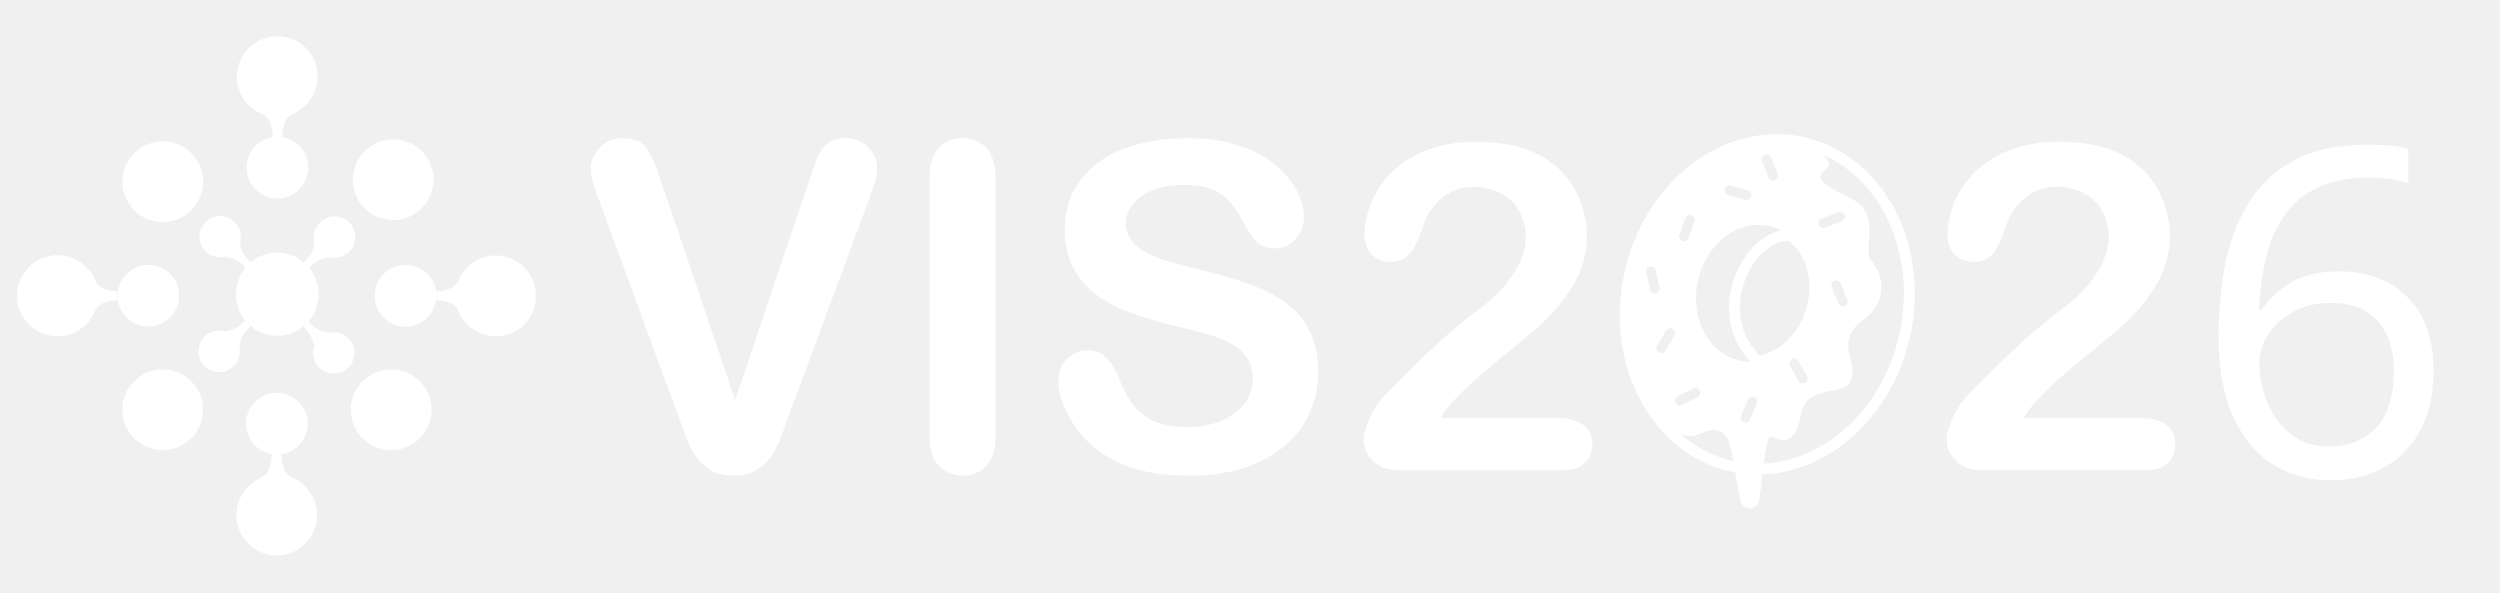
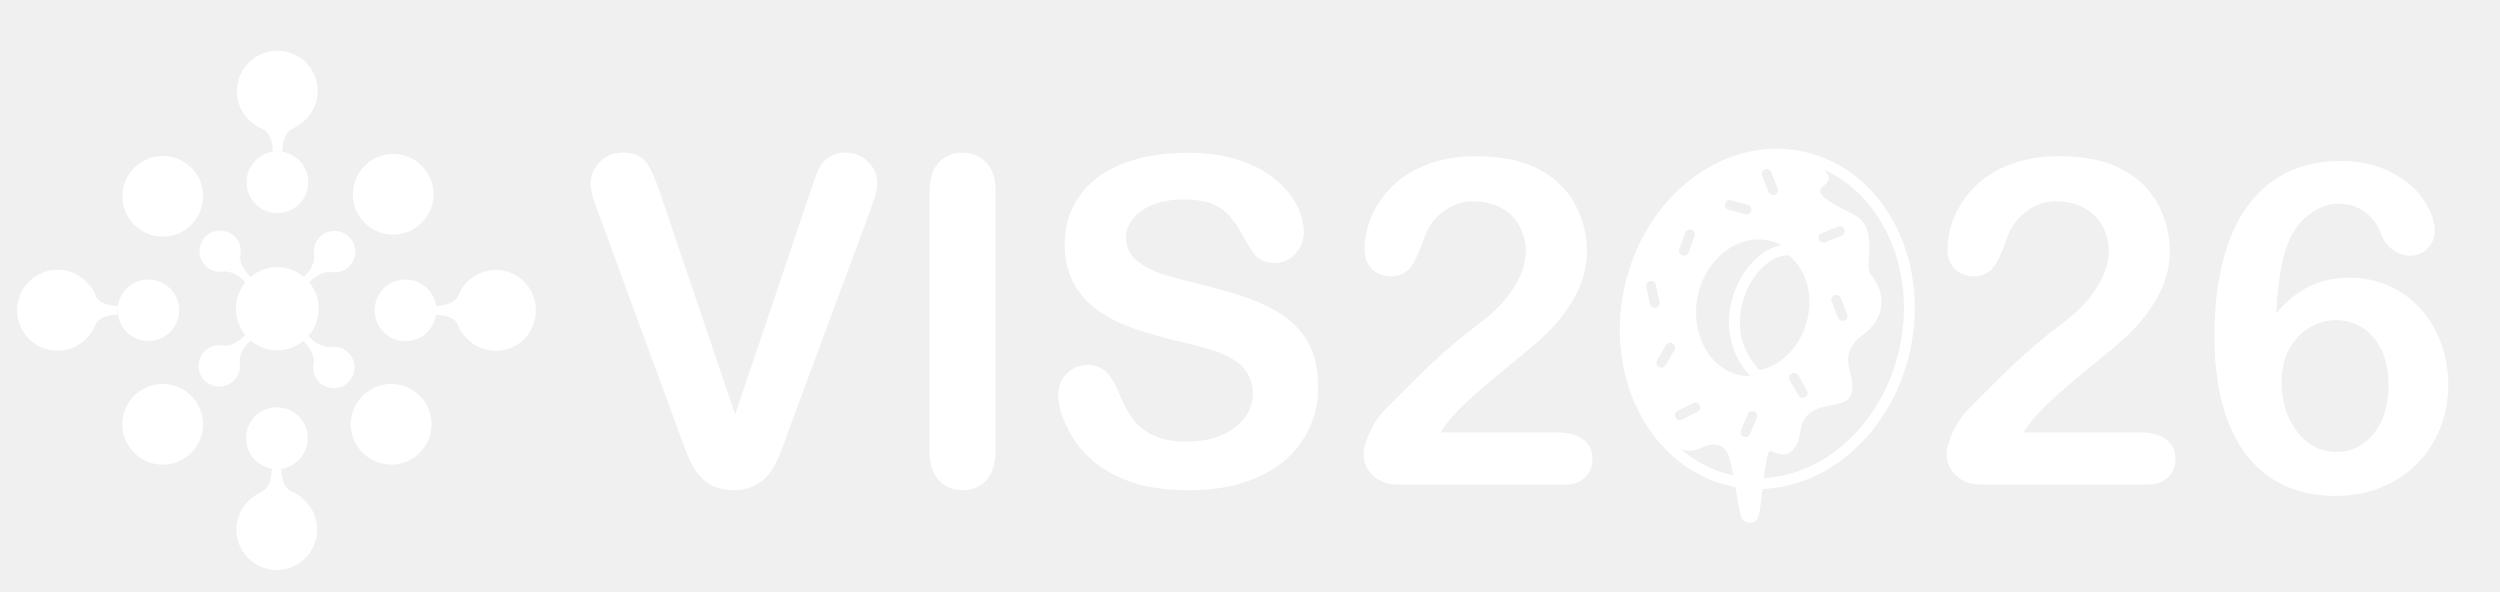
- <svg xmlns="http://www.w3.org/2000/svg" id="Layer_1" version="1.1" viewBox="0 134 497.56 118">
+ <svg xmlns="http://www.w3.org/2000/svg" id="Layer_1" version="1.1" viewBox="0 0 497.56 117.67">
  <defs>
    <style>
-       .st0, .st1, .st2 {
-         stroke: #3b352f;
-         stroke-width: 1.44px;
-       }
- 
-       .st0, .st1, .st2, .st3 {
-         stroke-miterlimit: 10;
-       }
- 
-       .st0, .st3 {
-         fill: none;
-       }
- 
-       .st4 {
-         fill: #bd4a72;
-       }
- 
-       .st5, .st2 {
-         fill: #744d2e;
-       }
- 
-       .st6, .st7 {
-         fill: #df6826;
-       }
- 
-       .st8 {
-         fill: #693a19;
+       .st0 {
+         isolation: isolate;
      }

      .st1 {
-         fill: #754f2f;
-         stroke-linecap: round;
-       }
- 
-       .st9 {
-         fill: #744e2e;
-       }
- 
-       .st10, .st11 {
        fill: #fff;
      }

-       .st12 {
-         fill: #f8a45a;
-       }
- 
-       .st11, .st7 {
-         font-family: ArialRoundedMTBold, 'Arial Rounded MT Bold';
-         font-size: 91px;
-       }
- 
-       .st13 {
-         fill: #bc4a72;
-       }
- 
-       .st3 {
+       .st2 {
+         fill: none;
        stroke: #fff;
+         stroke-miterlimit: 10;
        stroke-width: 2.16px;
      }
    </style>
  </defs>
-   <path class="st3" d="M358.63,162.32c-15.14-3.24-30.5,8.58-34.31,26.39-3.81,17.81,5.38,34.88,20.52,38.12,15.14,3.24,30.5-8.58,34.31-26.39,3.81-17.81-5.38-34.88-20.52-38.12ZM360.44,196.08c-1.65,5.14-5.58,8.78-9.9,9.74l-.59.19c-10.45-9.65-1.59-26.05,6.58-25.14l.71.71c3.56,3.2,4.98,8.91,3.19,14.49Z" />
-   <g id="Group_21" data-name="Group_2">
-     <g id="Graphic_681" data-name="Graphic_68">
-       <path class="st10" d="M23.45,191.96h-.15c-.89,0-3.43-.18-4.23-1.9-.36-1.11-1.02-2.1-1.9-2.88-3.14-3.16-8.23-3.18-11.39-.04s-3.18,8.23-.04,11.39,8.23,3.18,11.39.04c.8-.8,1.44-1.77,1.84-2.83.89-1.81,3.5-1.99,4.42-1.99h.05c-.08-.58-.08-1.19.01-1.79" />
+   <path class="st2" d="M358.63,31.21c-15.14-3.24-30.5,8.58-34.31,26.39s5.38,34.88,20.52,38.12c15.14,3.24,30.5-8.58,34.31-26.39s-5.38-34.88-20.52-38.12ZM360.44,64.97c-1.65,5.14-5.58,8.78-9.9,9.74l-.59.19c-10.45-9.65-1.59-26.05,6.58-25.14l.71.71c3.56,3.2,4.98,8.91,3.19,14.49h.01Z" />
+   <g id="Group_21">
+     <g id="Graphic_681">
+       <path class="st1" d="M23.45,60.85h-.15c-.89,0-3.43-.18-4.23-1.9-.36-1.11-1.02-2.1-1.9-2.88-3.14-3.16-8.23-3.18-11.39-.04s-3.18,8.23-.04,11.39c3.14,3.16,8.23,3.18,11.39.04.8-.8,1.44-1.77,1.84-2.83.89-1.81,3.5-1.99,4.42-1.99h.05c-.08-.58-.08-1.19.01-1.79" />
    </g>
-     <g id="Graphic_651" data-name="Graphic_65">
-       <path class="st10" d="M57.88,228.88c-1.72-.99-1.9-3.43-1.9-4.33v-.16c-.64.09-1.28.09-1.9-.02v.26c0,.99-.27,3.69-2.15,4.42-.16.07-.31.16-.46.27-.77.4-1.46.91-2.06,1.53-3.14,3.14-3.14,8.21,0,11.35,3.14,3.14,8.21,3.14,11.35,0s3.14-8.21,0-11.35h0c-.76-.89-1.76-1.59-2.88-1.97" />
+     <g id="Graphic_651">
+       <path class="st1" d="M57.88,97.77c-1.72-.99-1.9-3.43-1.9-4.33v-.16c-.64.09-1.28.09-1.9-.02v.26c0,.99-.27,3.69-2.15,4.42-.16.07-.31.16-.46.27-.77.4-1.46.91-2.06,1.53-3.14,3.14-3.14,8.21,0,11.35s8.21,3.14,11.35,0,3.14-8.21,0-11.35h0c-.76-.89-1.76-1.59-2.88-1.97" />
    </g>
-     <g id="Graphic_621" data-name="Graphic_62">
-       <path class="st10" d="M104.35,187.2c-3.12-3.14-8.19-3.14-11.33-.02-.8.8-1.42,1.75-1.82,2.81-.99,1.81-3.5,1.99-4.42,1.99h-.04c.09.6.09,1.2,0,1.81h.15c.89,0,3.43.18,4.23,1.9.36,1.11,1.02,2.1,1.9,2.88,3.1,3.14,8.16,3.16,11.3.05.02-.02.04-.04.05-.05,3.04-3.18,3.04-8.2-.02-11.37" />
+     <g id="Graphic_621">
+       <path class="st1" d="M104.35,56.09c-3.12-3.14-8.19-3.14-11.33-.02-.8.8-1.42,1.75-1.82,2.81-.99,1.81-3.5,1.99-4.42,1.99h-.04c.09.6.09,1.2,0,1.81h.15c.89,0,3.43.18,4.23,1.9.36,1.11,1.02,2.1,1.9,2.88,3.1,3.14,8.16,3.16,11.3.05.02-.02.04-.04.05-.05,3.04-3.18,3.04-8.2-.02-11.37" />
    </g>
-     <g id="Graphic_591" data-name="Graphic_59">
-       <path class="st10" d="M49.51,143.6c-3.14,3.1-3.16,8.16-.05,11.3.02.02.04.04.05.05.89.89,1.9,1.44,2.88,1.9,1.72.99,1.9,3.43,1.9,4.33v.13c.64-.09,1.28-.09,1.9.02v-.24c0-.99.27-3.69,2.15-4.42.16-.07.31-.16.46-.27.77-.4,1.46-.91,2.06-1.53,3.14-3.1,3.16-8.16.05-11.3-.02-.02-.04-.04-.05-.05-3.16-3.08-8.29-3.08-11.35.08" />
+     <g id="Graphic_591">
+       <path class="st1" d="M49.51,12.49c-3.14,3.1-3.16,8.16-.05,11.3.02.02.04.04.05.05.89.89,1.9,1.44,2.88,1.9,1.72.99,1.9,3.43,1.9,4.33v.13c.64-.09,1.28-.09,1.9.02v-.24c0-.99.27-3.69,2.15-4.42.16-.07.31-.16.46-.27.77-.4,1.46-.91,2.06-1.53,3.14-3.1,3.16-8.16.05-11.3-.02-.02-.04-.04-.05-.05-3.16-3.08-8.29-3.08-11.35.08" />
    </g>
-     <g id="Graphic_561" data-name="Graphic_56">
-       <path class="st10" d="M38.07,175.85c-3.14,3.14-8.21,3.14-11.35,0-3.14-3.14-3.14-8.21,0-11.35s8.21-3.14,11.35,0h0c3.15,3.06,3.15,8.19,0,11.35" />
+     <g id="Graphic_561">
+       <path class="st1" d="M38.07,44.74c-3.14,3.14-8.21,3.14-11.35,0-3.14-3.14-3.14-8.21,0-11.35s8.21-3.14,11.35,0h0c3.15,3.06,3.15,8.19,0,11.35" />
    </g>
-     <g id="Graphic_531" data-name="Graphic_53">
-       <path class="st10" d="M72.19,209.88c3.14-3.14,8.21-3.14,11.35,0s3.14,8.21,0,11.35-8.21,3.14-11.35,0h0c-3.14-3.1-3.16-8.16-.05-11.3.02-.01.03-.03.05-.05" />
+     <g id="Graphic_531">
+       <path class="st1" d="M72.19,78.77c3.14-3.14,8.21-3.14,11.35,0s3.14,8.21,0,11.35-8.21,3.14-11.35,0h0c-3.14-3.1-3.16-8.16-.05-11.3.02,0,.03-.03.05-.05" />
    </g>
-     <g id="Graphic_502" data-name="Graphic_50">
-       <path class="st10" d="M72.58,164.1c3.14-3.14,8.21-3.14,11.35,0s3.14,8.21,0,11.35c-3.14,3.14-8.21,3.14-11.35,0h0c-3.14-3.07-3.14-8.2,0-11.35" />
+     <g id="Graphic_502">
+       <path class="st1" d="M72.58,32.99c3.14-3.14,8.21-3.14,11.35,0s3.14,8.21,0,11.35-8.21,3.14-11.35,0h0c-3.14-3.07-3.14-8.2,0-11.35" />
    </g>
-     <g id="Graphic_471" data-name="Graphic_47">
-       <path class="st10" d="M26.71,209.88c3.14-3.14,8.21-3.14,11.35,0s3.14,8.21,0,11.35-8.21,3.14-11.35,0h0c-3.14-3.1-3.16-8.16-.05-11.3.02-.01.04-.03.05-.05" />
+     <g id="Graphic_471">
+       <path class="st1" d="M26.71,78.77c3.14-3.14,8.21-3.14,11.35,0s3.14,8.21,0,11.35-8.21,3.14-11.35,0h0c-3.14-3.1-3.16-8.16-.05-11.3.02,0,.04-.03.05-.05" />
    </g>
-     <g id="Graphic_441" data-name="Graphic_44">
-       <path class="st10" d="M33.85,197.18c-2.39,2.39-6.26,2.39-8.65,0s-2.39-6.26,0-8.65,6.26-2.39,8.65,0h0c2.41,2.34,2.41,6.26,0,8.65" />
+     <g id="Graphic_441">
+       <path class="st1" d="M33.85,66.07c-2.39,2.39-6.26,2.39-8.65,0s-2.39-6.26,0-8.65,6.26-2.39,8.65,0h0c2.41,2.34,2.41,6.26,0,8.65" />
    </g>
-     <g id="Graphic_411" data-name="Graphic_41">
-       <path class="st10" d="M59.55,171.72c-2.39,2.39-6.3,2.39-8.69,0s-2.39-6.3,0-8.69,6.3-2.39,8.69,0h0c2.39,2.39,2.41,6.26.02,8.67l-.02.02" />
+     <g id="Graphic_411">
+       <path class="st1" d="M59.55,40.61c-2.39,2.39-6.3,2.39-8.69,0s-2.39-6.3,0-8.69,6.3-2.39,8.69,0h0c2.39,2.39,2.41,6.26.02,8.67l-.02.02" />
    </g>
-     <g id="Graphic_381" data-name="Graphic_38">
-       <path class="st10" d="M85.04,197.22c-2.39,2.39-6.3,2.39-8.69,0s-2.39-6.3,0-8.69,6.3-2.39,8.69,0h0c2.41,2.34,2.41,6.26,0,8.69" />
+     <g id="Graphic_381">
+       <path class="st1" d="M85.04,66.11c-2.39,2.39-6.3,2.39-8.69,0s-2.39-6.3,0-8.69,6.3-2.39,8.69,0h0c2.41,2.34,2.41,6.26,0,8.69" />
    </g>
-     <g id="Graphic_351" data-name="Graphic_35">
-       <path class="st10" d="M59.45,222.66c-2.39,2.39-6.3,2.39-8.69,0s-2.39-6.3,0-8.69,6.3-2.39,8.69,0h0c2.39,2.39,2.41,6.26.02,8.67l-.02.02" />
+     <g id="Graphic_351">
+       <path class="st1" d="M59.45,91.55c-2.39,2.39-6.3,2.39-8.69,0s-2.39-6.3,0-8.69,6.3-2.39,8.69,0h0c2.39,2.39,2.41,6.26.02,8.67l-.02.02" />
    </g>
-     <g id="Graphic_321" data-name="Graphic_32">
-       <path class="st10" d="M49.51,185.85c-.57-.57-1.68-2.04-1.73-3.56-.44,1.46-1.64,2.55-3.14,2.85,1.75,0,3.28,1.13,3.8,1.72l.49.49c.16-.2.33-.38.51-.57.16-.16.35-.33.51-.47-.17-.13-.31-.28-.44-.46" />
+     <g id="Graphic_321">
+       <path class="st1" d="M49.51,54.74c-.57-.57-1.68-2.04-1.73-3.56-.44,1.46-1.64,2.55-3.14,2.85,1.75,0,3.28,1.13,3.8,1.72l.49.49c.16-.2.33-.38.51-.57.16-.16.35-.33.51-.47-.17-.13-.31-.28-.44-.46" />
    </g>
-     <g id="Graphic_291" data-name="Graphic_29">
-       <path class="st10" d="M62.56,181.78c.13,1.86-1.09,3.52-1.72,4.05l-.42.42c.18.16.36.31.55.49.18.18.36.38.53.6l.35-.35c.64-.64,2.43-1.99,4.14-1.72h.47c-1.97-.06-3.61-1.54-3.9-3.49" />
+     <g id="Graphic_291">
+       <path class="st1" d="M62.56,50.67c.13,1.86-1.09,3.52-1.72,4.05l-.42.42c.18.16.36.31.55.49.18.18.36.38.53.6l.35-.35c.64-.64,2.43-1.99,4.14-1.72h.47c-1.97-.06-3.61-1.54-3.9-3.49" />
    </g>
-     <g id="Graphic_261" data-name="Graphic_26">
-       <path class="st10" d="M62.5,203.08c.44-1.51,1.68-2.65,3.23-2.92-1.82.09-3.45-1.19-3.98-1.81l-.4-.4c-.13.15-.26.29-.38.42-.18.18-.38.36-.58.53.11.18.24.36.38.53.56.58,1.71,2.09,1.73,3.65" />
+     <g id="Graphic_261">
+       <path class="st1" d="M62.5,71.97c.44-1.51,1.68-2.65,3.23-2.92-1.82.09-3.45-1.19-3.98-1.81l-.4-.4c-.13.15-.26.29-.38.42-.18.18-.38.36-.58.53.11.18.24.36.38.53.56.58,1.71,2.09,1.73,3.65" />
    </g>
-     <g id="Graphic_231" data-name="Graphic_23">
-       <path class="st10" d="M49.42,198.39c-.2-.2-.4-.42-.58-.62l-.42.42c-.6.6-2.24,1.82-3.89,1.72,1.7.38,2.96,1.81,3.16,3.54-.15-1.86,1.09-3.56,1.72-4.09l.51-.51c-.17-.15-.34-.3-.5-.46" />
+     <g id="Graphic_231">
+       <path class="st1" d="M49.42,67.28c-.2-.2-.4-.42-.58-.62l-.42.42c-.6.6-2.24,1.82-3.89,1.72,1.7.38,2.96,1.81,3.16,3.54-.15-1.86,1.09-3.56,1.72-4.09l.51-.51c-.17-.15-.34-.3-.5-.46" />
    </g>
-     <g id="Graphic_201" data-name="Graphic_20">
-       <path class="st10" d="M47.92,181.1c0,2.26-1.84,4.11-4.11,4.11s-4.11-1.84-4.11-4.11,1.84-4.11,4.11-4.11h0c2.27.03,4.11,1.85,4.11,4.11" />
+     <g id="Graphic_201">
+       <path class="st1" d="M47.92,49.99c0,2.26-1.84,4.11-4.11,4.11s-4.11-1.84-4.11-4.11,1.84-4.11,4.11-4.11h0c2.27.03,4.11,1.85,4.11,4.11" />
    </g>
-     <g id="Graphic_171" data-name="Graphic_17">
-       <path class="st10" d="M70.71,181.19c0,2.28-1.84,4.12-4.12,4.12s-4.12-1.84-4.12-4.12,1.84-4.12,4.12-4.12,4.12,1.84,4.12,4.12h0" />
+     <g id="Graphic_171">
+       <path class="st1" d="M70.71,50.08c0,2.28-1.84,4.12-4.12,4.12s-4.12-1.84-4.12-4.12,1.84-4.12,4.12-4.12,4.12,1.84,4.12,4.12h0" />
    </g>
-     <g id="Graphic_141" data-name="Graphic_14">
-       <path class="st10" d="M70.55,204.23c0,2.28-1.84,4.12-4.12,4.12s-4.12-1.84-4.12-4.12,1.84-4.12,4.12-4.12c2.28-.01,4.12,1.83,4.12,4.12h0" />
+     <g id="Graphic_141">
+       <path class="st1" d="M70.55,73.12c0,2.28-1.84,4.12-4.12,4.12s-4.12-1.84-4.12-4.12,1.84-4.12,4.12-4.12c2.28,0,4.12,1.83,4.12,4.12h0" />
    </g>
-     <g id="Graphic_111" data-name="Graphic_11">
-       <path class="st10" d="M47.76,203.93c0,2.28-1.84,4.12-4.12,4.12s-4.12-1.84-4.12-4.12,1.84-4.12,4.12-4.12h0c2.27,0,4.12,1.84,4.12,4.12h0" />
+     <g id="Graphic_111">
+       <path class="st1" d="M47.76,72.82c0,2.28-1.84,4.12-4.12,4.12s-4.12-1.84-4.12-4.12,1.84-4.12,4.12-4.12h0c2.27,0,4.12,1.84,4.12,4.12h0" />
    </g>
-     <g id="Graphic_81" data-name="Graphic_8">
-       <path class="st10" d="M49.38,186.71c3.14-3.21,8.29-3.25,11.5-.11.04.04.07.07.11.11,3.23,3.21,3.23,8.45.02,11.66l-.02.02c-3.14,3.21-8.29,3.25-11.5.11-.04-.04-.07-.07-.11-.11-3.23-3.16-3.23-8.45,0-11.68" />
+     <g id="Graphic_81">
+       <path class="st1" d="M49.38,55.6c3.14-3.21,8.29-3.25,11.5-.11.04.04.07.07.11.11,3.23,3.21,3.23,8.45.02,11.66l-.02.02c-3.14,3.21-8.29,3.25-11.5.11-.04-.04-.07-.07-.11-.11-3.23-3.16-3.23-8.45,0-11.68" />
    </g>
  </g>
-   <path class="st10" d="M236.45,228.68c-4.42-.03-8.76-.52-12.88-2.22-6.08-2.51-10.24-6.86-12.33-13.11-.58-1.75-.85-3.57-.37-5.41.6-2.35,2.81-4.06,5.22-4.2,2.8-.16,4.49,1.33,5.7,3.62.76,1.43,1.25,2.97,2,4.4.94,1.78,1.98,3.47,3.63,4.71,1.88,1.42,4.01,2.17,6.33,2.4,2.75.27,5.48.15,8.13-.69,2.18-.69,4.05-1.84,5.58-3.56,2.61-2.94,2.9-8.69-1.55-11.67-1.81-1.21-3.8-1.9-5.85-2.51-3.37-1-6.83-1.64-10.2-2.62-3.34-.97-6.65-2.05-9.67-3.83-2.98-1.75-5.4-4.07-6.87-7.24-1.26-2.73-1.59-5.63-1.35-8.61.26-3.39,1.47-6.39,3.63-9,2.27-2.75,5.22-4.5,8.53-5.7,3.06-1.11,6.22-1.65,9.46-1.83,3.44-.2,6.86-.1,10.24.63,4.4.94,8.35,2.76,11.54,6.01,2.08,2.11,3.51,4.57,4.01,7.52.45,2.61-.27,4.8-2.32,6.54-1.78,1.53-5.82,1.7-7.53-.73-.92-1.31-1.71-2.69-2.46-4.1-.68-1.28-1.53-2.44-2.5-3.53-1.52-1.7-3.45-2.56-5.67-2.89-2.76-.4-5.5-.39-8.2.35-1.85.51-3.49,1.41-4.83,2.8-2.57,2.66-2.36,6.53.51,8.87,1.8,1.47,3.93,2.31,6.14,2.95,3.69,1.07,7.46,1.85,11.16,2.93,3.21.93,6.39,1.95,9.37,3.53,3.29,1.74,6,4.08,7.65,7.48.99,2.04,1.43,4.21,1.58,6.46.19,2.77-.08,5.47-.98,8.09-1.69,4.92-4.98,8.45-9.55,10.85-3.21,1.69-6.64,2.62-10.23,3.04-1.67.17-3.36.28-5.07.27Z" />
-   <path class="st10" d="M146.32,213.59c.46-1.38.9-2.68,1.34-3.98,4.78-14.15,9.55-28.29,14.33-42.44.24-.7.5-1.39.79-2.07,1.07-2.53,3.44-3.89,6.21-3.58,2.75.31,5.1,2.42,5.51,5,.24,1.48-.09,2.91-.56,4.3-1.27,3.79-2.72,7.51-4.11,11.25-4.2,11.34-8.42,22.68-12.62,34.03-.75,2.01-1.39,4.07-2.26,6.03-.72,1.62-1.55,3.16-2.91,4.37-2.06,1.84-4.51,2.34-7.18,2.11-3.71-.33-5.97-2.55-7.49-5.74-.9-1.88-1.56-3.86-2.27-5.81-3.02-8.24-6.05-16.47-9.08-24.71-2.53-6.88-5.06-13.76-7.58-20.65-.48-1.33-.85-2.69-.87-4.12-.04-2.84,2.32-5.57,5.14-5.99,1.2-.18,2.38-.13,3.54.21,1.13.33,2.01.99,2.63,1.99,1.06,1.73,1.78,3.61,2.43,5.52,4.95,14.6,9.89,29.21,14.84,43.81.04.15.09.27.17.47Z" />
-   <path class="st10" d="M286.7,217.18h23.3c1.25,0,2.48.15,3.66.61,1.73.68,2.93,1.86,3.2,3.76.29,2.04-.29,3.8-2.01,5.06-1,.73-2.18.94-3.39.96-1.56.03-3.13.01-4.69.01h-28.37c-1.42,0-2.78-.24-4.02-.97-2.46-1.47-3.53-4.16-2.69-6.96.82-2.72,2.11-5.18,4.15-7.22,2.91-2.91,5.8-5.86,8.79-8.69,3.23-3.06,6.63-5.89,10.19-8.55,2.94-2.2,5.48-4.82,7.21-8.12,1.39-2.65,2.08-5.45,1.35-8.41-1-4.05-3.7-6.42-7.73-7.24-3.11-.63-6.03-.05-8.58,1.92-1.82,1.41-3.03,3.24-3.74,5.44-.54,1.68-1.23,3.29-2.1,4.84-1.89,3.35-6.49,3.02-8.32.92-1.05-1.21-1.4-2.63-1.34-4.16.15-3.6,1.34-6.87,3.46-9.78,2.91-3.99,6.91-6.35,11.63-7.56,3.1-.8,6.27-.93,9.46-.74,2.97.18,5.89.63,8.64,1.8,5.83,2.48,9.38,6.92,10.67,13.07,1.07,5.13.01,9.91-2.78,14.35-2.09,3.33-4.75,6.11-7.75,8.62-4.15,3.47-8.43,6.8-12.42,10.45-2.04,1.87-3.96,3.84-5.5,6.15-.07.11-.15.24-.28.44Z" />
-   <path class="st10" d="M402.74,217.18h23.26c1.27,0,2.52.14,3.71.61,1.73.68,2.92,1.87,3.19,3.76.29,2.05-.3,3.79-2.02,5.05-.93.68-2.03.86-3.14.95-.18.01-.37.01-.56.01-10.95,0-21.91,0-32.86-.01-1.81,0-3.51-.42-4.88-1.7-1.85-1.72-2.43-3.83-1.71-6.24.82-2.74,2.14-5.2,4.19-7.25,2.9-2.9,5.77-5.83,8.75-8.65,3.23-3.06,6.63-5.89,10.19-8.55,2.94-2.2,5.48-4.82,7.2-8.12,1.38-2.63,2.07-5.42,1.35-8.36-.99-4.05-3.68-6.44-7.7-7.27-3.12-.64-6.06-.07-8.63,1.92-1.82,1.41-3.03,3.25-3.74,5.44-.54,1.66-1.22,3.26-2.07,4.8-1.88,3.39-6.5,3.07-8.35.94-1.05-1.21-1.4-2.63-1.33-4.16.15-3.6,1.34-6.87,3.46-9.77,2.91-3.99,6.92-6.34,11.64-7.56,3.09-.79,6.23-.92,9.41-.74,3.02.18,5.99.64,8.78,1.84,5.6,2.41,9.09,6.67,10.46,12.54,1.24,5.29.21,10.24-2.68,14.84-2.09,3.33-4.75,6.11-7.75,8.62-4.15,3.47-8.43,6.8-12.42,10.45-2.02,1.85-3.93,3.82-5.47,6.11-.07.15-.15.29-.28.5Z" />
-   <path class="st10" d="M198.15,195.03v25.51c0,1.39-.13,2.75-.6,4.06-1.08,2.96-3.83,4.42-6.91,4.01-3.1-.41-5.12-2.64-5.52-5.86-.09-.74-.13-1.47-.13-2.21v-50.98c0-1.39.12-2.75.61-4.06,1.02-2.73,3.6-4.32,6.8-3.95,2.98.34,5.21,2.36,5.65,6.06.09.79.1,1.57.1,2.36,0,8.36,0,16.71,0,25.06Z" />
-   <text class="st11" transform="translate(436.55 228.68)">
-     <tspan x="0" y="0">6</tspan>
-   </text>
-   <path class="st10" d="M372.48,185.92c-1.95-1.47,2.04-9.41-3.73-12.21-14.66-7.13,1.58-4.03-8.02-10.7l-2.1-.55c-15.14-3.24-30.5,8.58-34.31,26.39-2.29,10.7.11,21.13,5.68,28.46l.37.47c1.43.66,2.5,1.74,3.73,2.42,1.23.67,2.61.94,4.67-.03,2.05-.97,3.37-.58,4.17.05.8.63,1.09,1.5,1.09,1.5,0,0,.18.64.41,1.6.23.96.52,2.24.74,3.52.22,1.28.44,2.63.66,3.85.21,1.22.42,2.3.6,3.03.12.48.38.84.71,1.08.33.24.73.35,1.13.35s.8-.13,1.12-.38c.32-.25.57-.61.67-1.1.16-.76.31-1.88.46-3.14.15-1.26.3-2.67.47-4.01s.34-2.63.54-3.64c.2-1.01.42-1.75.67-2.01.11-.15,1.36.62,2.6.7,1.24.09,2.61-.84,3.32-3.64.37-1.45.21-4.34,3.99-5.6,1.97-.66,5.33-.74,6.09-2.24,1.89-3.71-2.94-7.33,1.75-11.77,6.03-3.92,5.08-9.36,2.51-12.39ZM351.24,164.83c.5-.2,1.07.04,1.27.54l1.29,3.22c.2.5-.04,1.07-.54,1.27-.5.2-1.07-.04-1.27-.54l-1.29-3.22c-.2-.5.04-1.07.54-1.27ZM343.32,171.64c.14-.52.68-.82,1.2-.68l3.34.93c.52.14.82.68.68,1.2-.14.52-.68.82-1.2.68l-3.34-.93c-.52-.14-.82-.68-.68-1.2ZM334.23,180.7l1.19-3.26c.18-.51.74-.77,1.25-.58s.77.74.58,1.25l-1.19,3.26c-.18.51-.74.77-1.25.58-.51-.18-.77-.74-.58-1.25ZM328.37,191.61l-.72-3.39c-.11-.53.22-1.04.75-1.16s1.04.22,1.16.75l.72,3.39c.11.53-.22,1.04-.75,1.16s-1.04-.22-1.16-.75ZM331.51,203.78c-.27.47-.86.63-1.33.36-.47-.27-.63-.86-.36-1.33l1.73-3c.27-.47.86-.63,1.33-.36s.63.86.36,1.33l-1.73,3ZM337.85,213.06l-3.11,1.54c-.48.24-1.07.04-1.3-.44-.24-.48-.04-1.07.44-1.3l3.11-1.54c.48-.24,1.07-.04,1.3.44.24.48.04,1.07-.44,1.3ZM349.65,214.31l-1.37,3.19c-.21.49-.78.72-1.28.51-.49-.21-.72-.78-.51-1.28l1.37-3.19c.21-.49.78-.72,1.28-.51.49.21.72.78.51,1.28ZM359.28,210.17c-.47.27-1.06.11-1.33-.36l-1.73-3c-.27-.47-.11-1.06.36-1.33.47-.27,1.06-.11,1.33.36l1.73,3c.27.47.11,1.06-.36,1.33ZM360.44,196.08c-1.65,5.14-5.58,8.78-9.9,9.74l-.59.19s-.08-.08-.12-.12c-1.15.17-2.33.14-3.51-.11-6.23-1.33-10-8.41-8.42-15.81,1.58-7.4,7.92-12.32,14.15-10.99,1.48.32,2.82.97,3.99,1.87.16,0,.33,0,.49.02l.71.71c3.56,3.2,4.98,8.91,3.19,14.49ZM362.01,178.79c-.2-.5.04-1.07.54-1.27l3.22-1.29c.5-.2,1.07.04,1.27.54.2.5-.04,1.07-.54,1.27l-3.22,1.29c-.5.2-1.07-.04-1.27-.54ZM367.11,194.9c-.5.2-1.07-.04-1.27-.54l-1.29-3.22c-.2-.5.04-1.07.54-1.27.5-.2,1.07.04,1.27.54l1.29,3.22c.2.5-.04,1.07-.54,1.27Z" />
+   <path class="st1" d="M236.45,97.57c-4.42-.03-8.76-.52-12.88-2.22-6.08-2.51-10.24-6.86-12.33-13.11-.58-1.75-.85-3.57-.37-5.41.6-2.35,2.81-4.06,5.22-4.2,2.8-.16,4.49,1.33,5.7,3.62.76,1.43,1.25,2.97,2,4.4.94,1.78,1.98,3.47,3.63,4.71,1.88,1.42,4.01,2.17,6.33,2.4,2.75.27,5.48.15,8.13-.69,2.18-.69,4.05-1.84,5.58-3.56,2.61-2.94,2.9-8.69-1.55-11.67-1.81-1.21-3.8-1.9-5.85-2.51-3.37-1-6.83-1.64-10.2-2.62-3.34-.97-6.65-2.05-9.67-3.83-2.98-1.75-5.4-4.07-6.87-7.24-1.26-2.73-1.59-5.63-1.35-8.61.26-3.39,1.47-6.39,3.63-9,2.27-2.75,5.22-4.5,8.53-5.7,3.06-1.11,6.22-1.65,9.46-1.83,3.44-.2,6.86-.1,10.24.63,4.4.94,8.35,2.76,11.54,6.01,2.08,2.11,3.51,4.57,4.01,7.52.45,2.61-.27,4.8-2.32,6.54-1.78,1.53-5.82,1.7-7.53-.73-.92-1.31-1.71-2.69-2.46-4.1-.68-1.28-1.53-2.44-2.5-3.53-1.52-1.7-3.45-2.56-5.67-2.89-2.76-.4-5.5-.39-8.2.35-1.85.51-3.49,1.41-4.83,2.8-2.57,2.66-2.36,6.53.51,8.87,1.8,1.47,3.93,2.31,6.14,2.95,3.69,1.07,7.46,1.85,11.16,2.93,3.21.93,6.39,1.95,9.37,3.53,3.29,1.74,6,4.08,7.65,7.48.99,2.04,1.43,4.21,1.58,6.46.19,2.77-.08,5.47-.98,8.09-1.69,4.92-4.98,8.45-9.55,10.85-3.21,1.69-6.64,2.62-10.23,3.04-1.67.17-3.36.28-5.07.27h0Z" />
+   <path class="st1" d="M146.32,82.48c.46-1.38.9-2.68,1.34-3.98,4.78-14.15,9.55-28.29,14.33-42.44.24-.7.5-1.39.79-2.07,1.07-2.53,3.44-3.89,6.21-3.58,2.75.31,5.1,2.42,5.51,5,.24,1.48-.09,2.91-.56,4.3-1.27,3.79-2.72,7.51-4.11,11.25-4.2,11.34-8.42,22.68-12.62,34.03-.75,2.01-1.39,4.07-2.26,6.03-.72,1.62-1.55,3.16-2.91,4.37-2.06,1.84-4.51,2.34-7.18,2.11-3.71-.33-5.97-2.55-7.49-5.74-.9-1.88-1.56-3.86-2.27-5.81-3.02-8.24-6.05-16.47-9.08-24.71-2.53-6.88-5.06-13.76-7.58-20.65-.48-1.33-.85-2.69-.87-4.12-.04-2.84,2.32-5.57,5.14-5.99,1.2-.18,2.38-.13,3.54.21,1.13.33,2.01.99,2.63,1.99,1.06,1.73,1.78,3.61,2.43,5.52,4.95,14.6,9.89,29.21,14.84,43.81.04.15.09.27.17.47h0Z" />
+   <path class="st1" d="M286.7,86.07h23.3c1.25,0,2.48.15,3.66.61,1.73.68,2.93,1.86,3.2,3.76.29,2.04-.29,3.8-2.01,5.06-1,.73-2.18.94-3.39.96-1.56.03-3.13,0-4.69,0h-28.37c-1.42,0-2.78-.24-4.02-.97-2.46-1.47-3.53-4.16-2.69-6.96.82-2.72,2.11-5.18,4.15-7.22,2.91-2.91,5.8-5.86,8.79-8.69,3.23-3.06,6.63-5.89,10.19-8.55,2.94-2.2,5.48-4.82,7.21-8.12,1.39-2.65,2.08-5.45,1.35-8.41-1-4.05-3.7-6.42-7.73-7.24-3.11-.63-6.03-.05-8.58,1.92-1.82,1.41-3.03,3.24-3.74,5.44-.54,1.68-1.23,3.29-2.1,4.84-1.89,3.35-6.49,3.02-8.32.92-1.05-1.21-1.4-2.63-1.34-4.16.15-3.6,1.34-6.87,3.46-9.78,2.91-3.99,6.91-6.35,11.63-7.56,3.1-.8,6.27-.93,9.46-.74,2.97.18,5.89.63,8.64,1.8,5.83,2.48,9.38,6.92,10.67,13.07,1.07,5.13.01,9.91-2.78,14.35-2.09,3.33-4.75,6.11-7.75,8.62-4.15,3.47-8.43,6.8-12.42,10.45-2.04,1.87-3.96,3.84-5.5,6.15-.07.11-.15.24-.28.44h0Z" />
+   <path class="st1" d="M402.74,86.07h23.26c1.27,0,2.52.14,3.71.61,1.73.68,2.92,1.87,3.19,3.76.29,2.05-.3,3.79-2.02,5.05-.93.68-2.03.86-3.14.95-.18,0-.37,0-.56,0-10.95,0-21.91,0-32.86,0-1.81,0-3.51-.42-4.88-1.7-1.85-1.72-2.43-3.83-1.71-6.24.82-2.74,2.14-5.2,4.19-7.25,2.9-2.9,5.77-5.83,8.75-8.65,3.23-3.06,6.63-5.89,10.19-8.55,2.94-2.2,5.48-4.82,7.2-8.12,1.38-2.63,2.07-5.42,1.35-8.36-.99-4.05-3.68-6.44-7.7-7.27-3.12-.64-6.06-.07-8.63,1.92-1.82,1.41-3.03,3.25-3.74,5.44-.54,1.66-1.22,3.26-2.07,4.8-1.88,3.39-6.5,3.07-8.35.94-1.05-1.21-1.4-2.63-1.33-4.16.15-3.6,1.34-6.87,3.46-9.77,2.91-3.99,6.92-6.34,11.64-7.56,3.09-.79,6.23-.92,9.41-.74,3.02.18,5.99.64,8.78,1.84,5.6,2.41,9.09,6.67,10.46,12.54,1.24,5.29.21,10.24-2.68,14.84-2.09,3.33-4.75,6.11-7.75,8.62-4.15,3.47-8.43,6.8-12.42,10.45-2.02,1.85-3.93,3.82-5.47,6.11-.07.15-.15.29-.28.5h0Z" />
+   <path class="st1" d="M198.15,63.92v25.51c0,1.39-.13,2.75-.6,4.06-1.08,2.96-3.83,4.42-6.91,4.01-3.1-.41-5.12-2.64-5.52-5.86-.09-.74-.13-1.47-.13-2.21v-50.98c0-1.39.12-2.75.61-4.06,1.02-2.73,3.6-4.32,6.8-3.95,2.98.34,5.21,2.36,5.65,6.06.09.79.1,1.57.1,2.36v25.06h0Z" />
+   <g class="st0">
+     <g class="st0">
+       <path class="st1" d="M453.04,62.33c2.01-2.4,4.21-4.18,6.58-5.33,2.37-1.15,5.02-1.73,7.95-1.73s5.41.53,7.8,1.58c2.38,1.05,4.47,2.55,6.27,4.49,1.79,1.94,3.18,4.23,4.15,6.86.98,2.64,1.47,5.39,1.47,8.27,0,4.18-.96,7.97-2.87,11.38-1.91,3.41-4.58,6.06-8,7.98-3.42,1.91-7.29,2.87-11.62,2.87-4.98,0-9.27-1.21-12.89-3.64-3.61-2.43-6.38-6.02-8.29-10.77-1.91-4.75-2.87-10.57-2.87-17.44,0-5.6.58-10.6,1.73-15.02,1.16-4.41,2.81-8.07,4.98-10.98,2.16-2.9,4.78-5.09,7.86-6.58,3.08-1.48,6.59-2.22,10.53-2.22s7.13.74,10.02,2.22c2.89,1.48,5.07,3.32,6.53,5.51,1.47,2.19,2.2,4.3,2.2,6.31,0,1.21-.46,2.32-1.38,3.31-.92.99-2.09,1.49-3.51,1.49-1.24,0-2.4-.39-3.47-1.18s-1.85-1.87-2.36-3.27c-.68-1.78-1.76-3.21-3.24-4.29-1.48-1.08-3.2-1.62-5.15-1.62-1.57,0-3.13.45-4.69,1.36-1.55.9-2.87,2.13-3.93,3.67-2.16,3.14-3.44,8.74-3.82,16.79ZM465.03,89.93c2.99,0,5.46-1.22,7.42-3.67,1.96-2.44,2.93-5.65,2.93-9.62,0-2.7-.46-5.01-1.38-6.95-.92-1.94-2.18-3.42-3.78-4.44-1.6-1.02-3.36-1.53-5.29-1.53s-3.59.49-5.27,1.47c-1.67.98-3.02,2.39-4.04,4.24-1.02,1.85-1.53,4.02-1.53,6.51,0,4,1.04,7.33,3.11,10,2.07,2.67,4.68,4,7.82,4Z" />
+     </g>
+   </g>
+   <path class="st1" d="M372.48,54.81c-1.95-1.47,2.04-9.41-3.73-12.21-14.66-7.13,1.58-4.03-8.02-10.7l-2.1-.55c-15.14-3.24-30.5,8.58-34.31,26.39-2.29,10.7.11,21.13,5.68,28.46l.37.47c1.43.66,2.5,1.74,3.73,2.42,1.23.67,2.61.94,4.67-.03,2.05-.97,3.37-.58,4.17.05.8.63,1.09,1.5,1.09,1.5,0,0,.18.64.41,1.6s.52,2.24.74,3.52.44,2.63.66,3.85c.21,1.22.42,2.3.6,3.03.12.48.38.84.71,1.08s.73.35,1.13.35.8-.13,1.12-.38.57-.61.67-1.1c.16-.76.31-1.88.46-3.14s.3-2.67.47-4.01.34-2.63.54-3.64.42-1.75.67-2.01c.11-.15,1.36.62,2.6.7,1.24.09,2.61-.84,3.32-3.64.37-1.45.21-4.34,3.99-5.6,1.97-.66,5.33-.74,6.09-2.24,1.89-3.71-2.94-7.33,1.75-11.77,6.03-3.92,5.08-9.36,2.51-12.39h0ZM351.24,33.72c.5-.2,1.07.04,1.27.54l1.29,3.22c.2.5-.04,1.07-.54,1.27s-1.07-.04-1.27-.54l-1.29-3.22c-.2-.5.04-1.07.54-1.27ZM343.32,40.53c.14-.52.68-.82,1.2-.68l3.34.93c.52.14.82.68.68,1.2s-.68.82-1.2.68l-3.34-.93c-.52-.14-.82-.68-.68-1.2ZM334.23,49.59l1.19-3.26c.18-.51.74-.77,1.25-.58s.77.74.58,1.25l-1.19,3.26c-.18.51-.74.77-1.25.58-.51-.18-.77-.74-.58-1.25ZM328.37,60.5l-.72-3.39c-.11-.53.22-1.04.75-1.16s1.04.22,1.16.75l.72,3.39c.11.53-.22,1.04-.75,1.16s-1.04-.22-1.16-.75ZM331.51,72.67c-.27.47-.86.63-1.33.36s-.63-.86-.36-1.33l1.73-3c.27-.47.86-.63,1.33-.36s.63.86.36,1.33l-1.73,3ZM337.85,81.95l-3.11,1.54c-.48.24-1.07.04-1.3-.44-.24-.48-.04-1.07.44-1.3l3.11-1.54c.48-.24,1.07-.04,1.3.44.24.48.04,1.07-.44,1.3ZM349.65,83.2l-1.37,3.19c-.21.49-.78.72-1.28.51-.49-.21-.72-.78-.51-1.28l1.37-3.19c.21-.49.78-.72,1.28-.51.49.21.72.78.51,1.28ZM359.28,79.06c-.47.27-1.06.11-1.33-.36l-1.73-3c-.27-.47-.11-1.06.36-1.33.47-.27,1.06-.11,1.33.36l1.73,3c.27.47.11,1.06-.36,1.33ZM360.44,64.97c-1.65,5.14-5.58,8.78-9.9,9.74l-.59.19s-.08-.08-.12-.12c-1.15.17-2.33.14-3.51-.11-6.23-1.33-10-8.41-8.42-15.81s7.92-12.32,14.15-10.99c1.48.32,2.82.97,3.99,1.87.16,0,.33,0,.49.02l.71.71c3.56,3.2,4.98,8.91,3.19,14.49h.01ZM362.01,47.68c-.2-.5.04-1.07.54-1.27l3.22-1.29c.5-.2,1.07.04,1.27.54.2.5-.04,1.07-.54,1.27l-3.22,1.29c-.5.2-1.07-.04-1.27-.54ZM367.11,63.79c-.5.2-1.07-.04-1.27-.54l-1.29-3.22c-.2-.5.04-1.07.54-1.27s1.07.04,1.27.54l1.29,3.22c.2.5-.04,1.07-.54,1.27Z" />
</svg>
